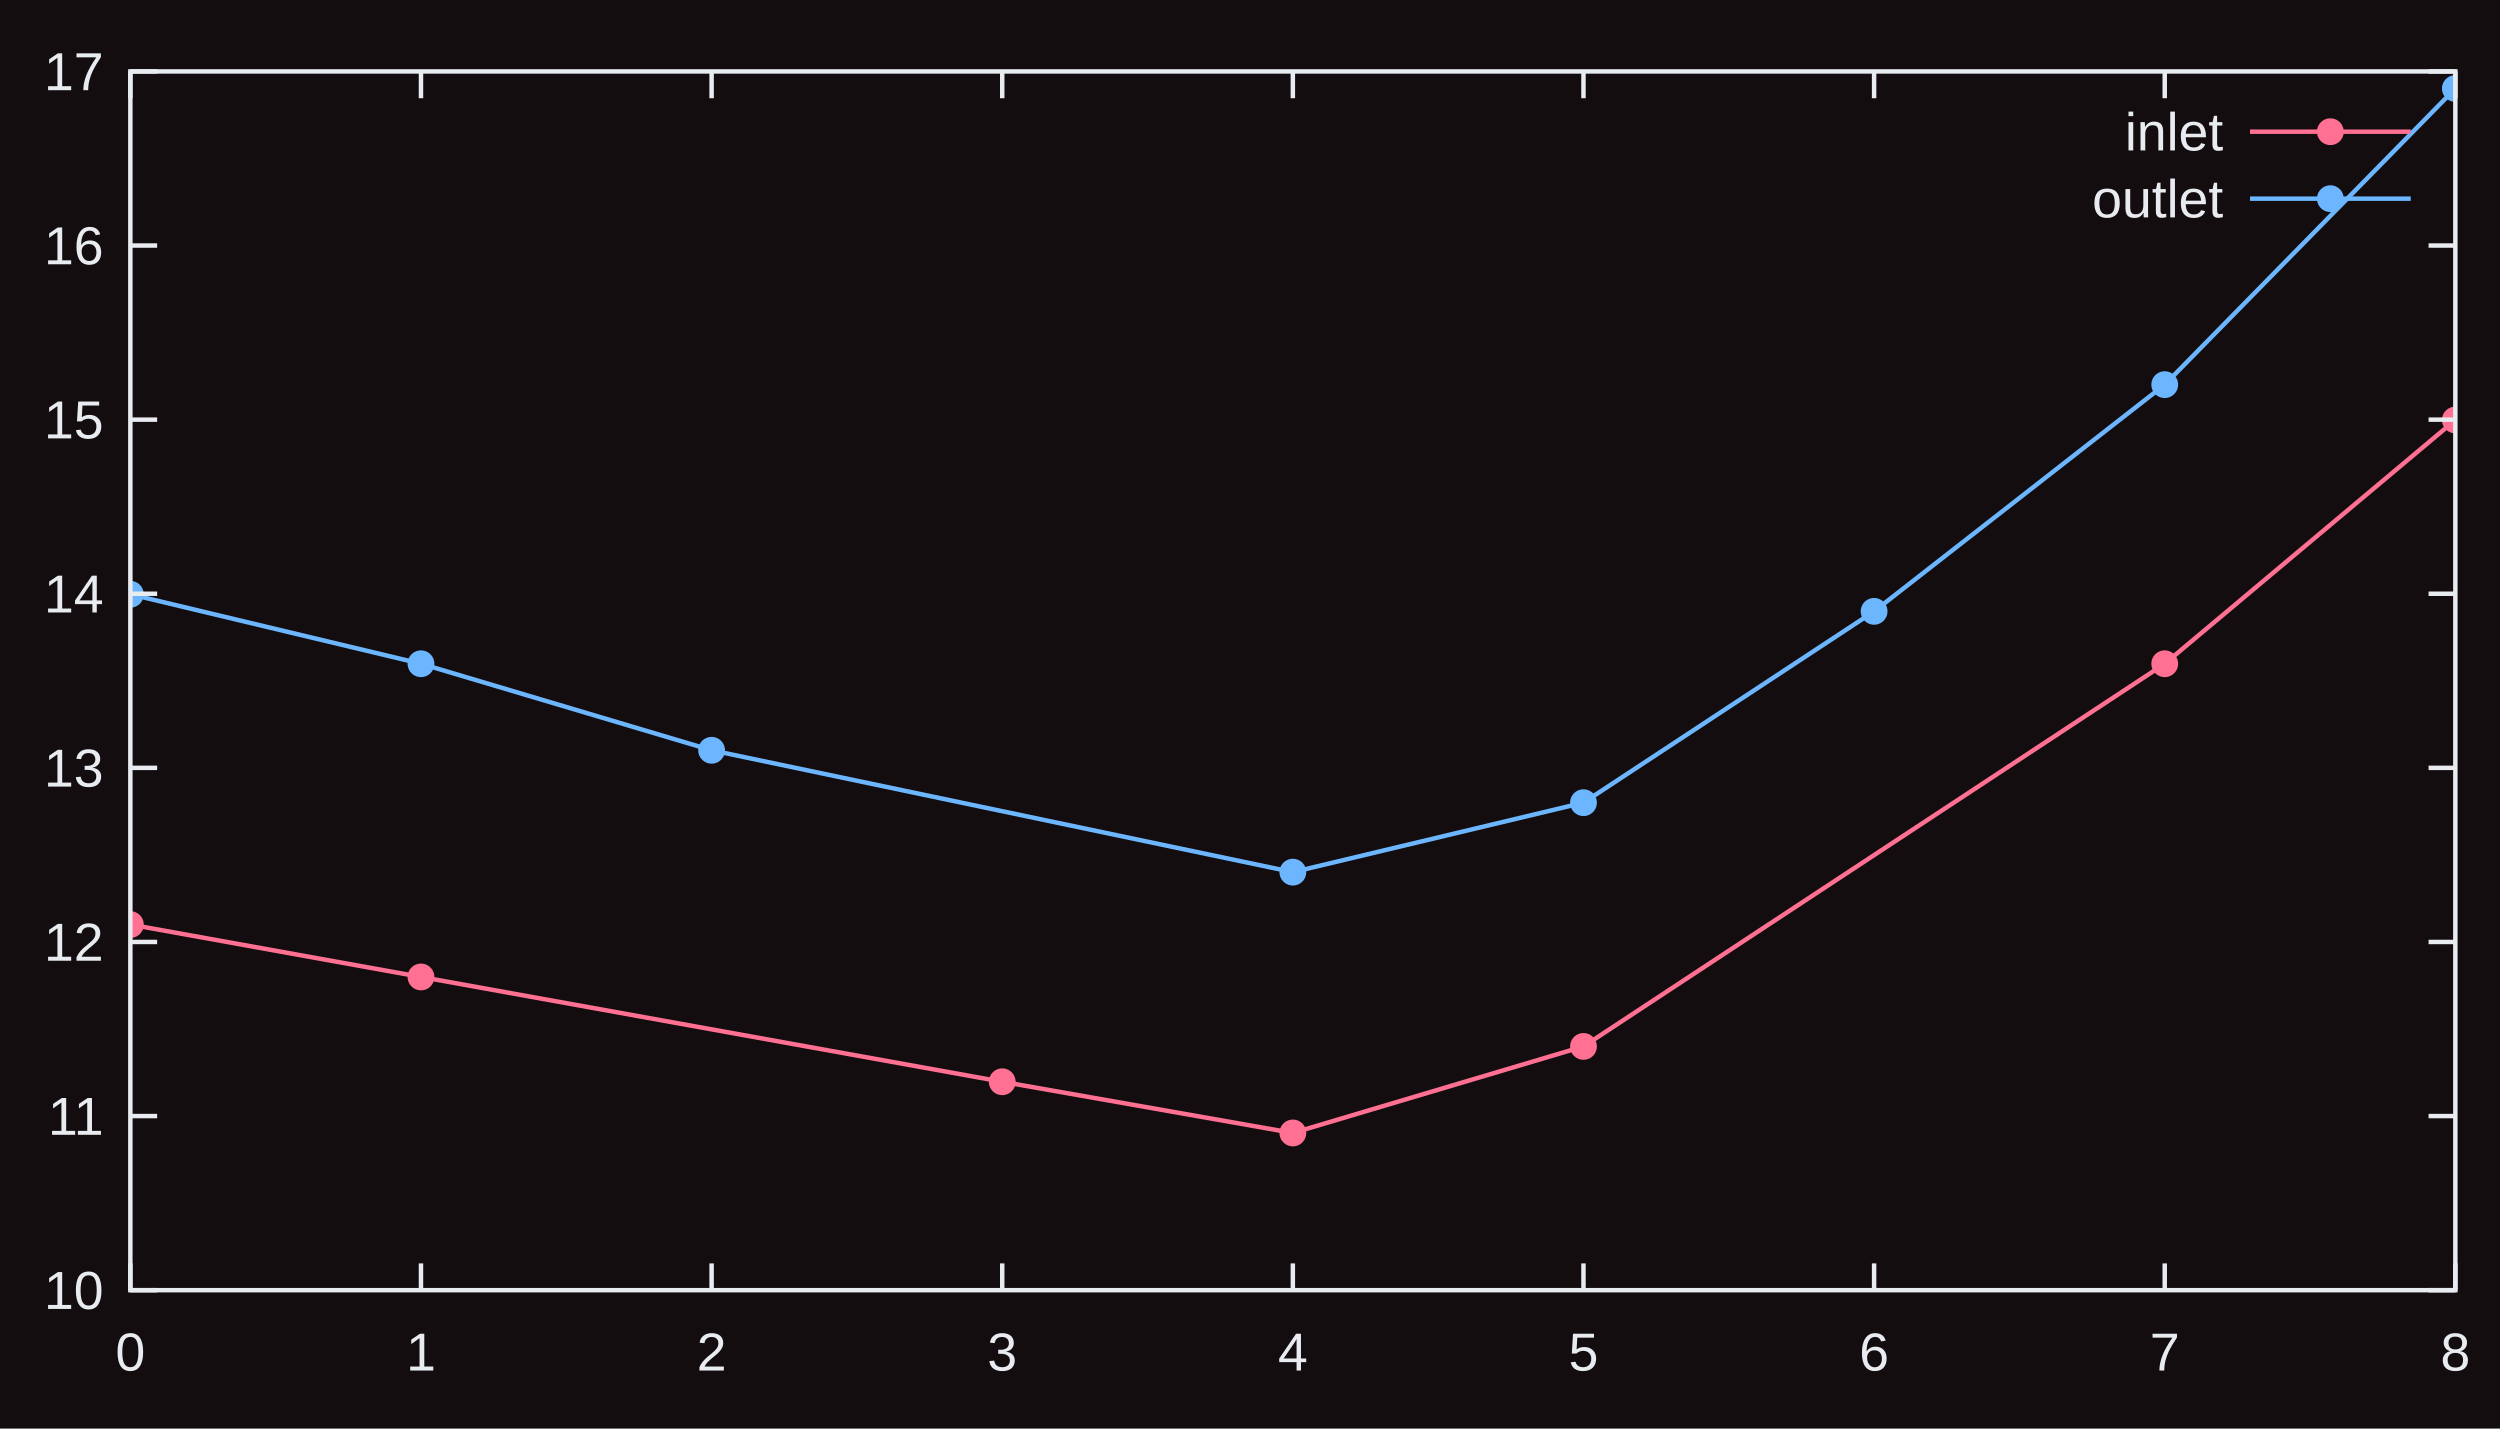
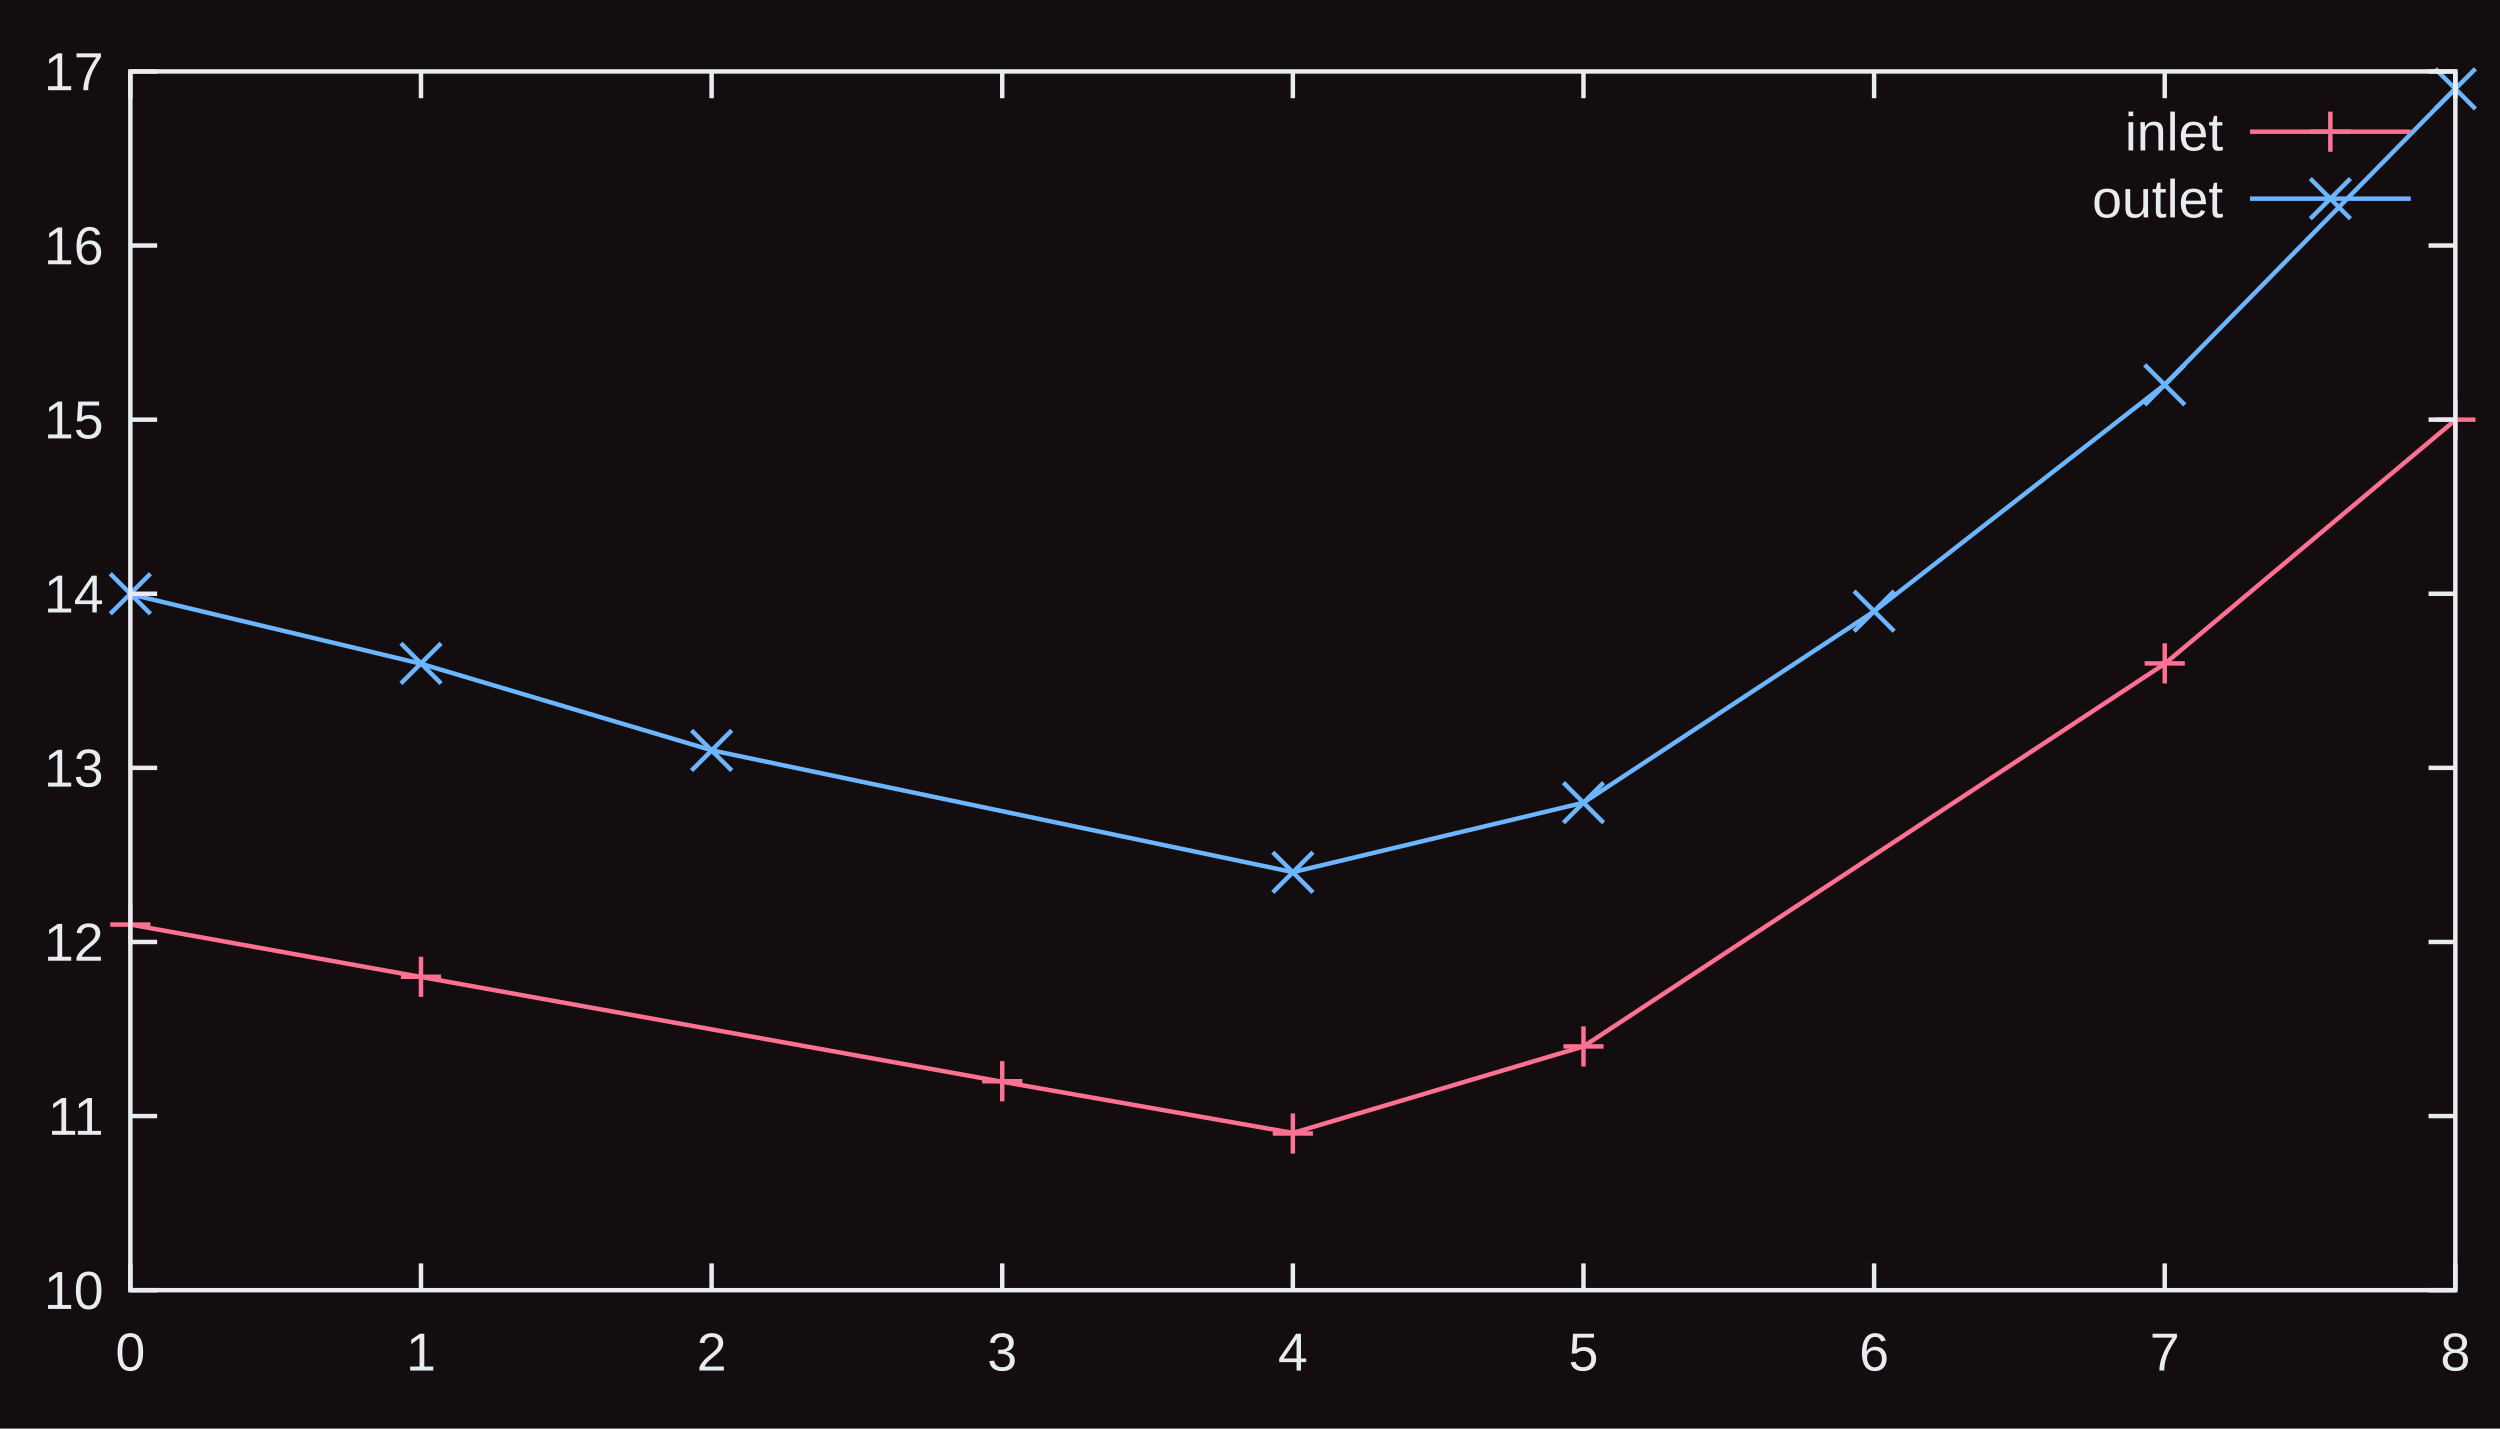
<svg xmlns="http://www.w3.org/2000/svg" width="560" height="320" viewBox="0 0 560 320" font-family="Arial,Helvetica,sans-serif" font-size="12" fill="#e8ecf0" data-theme="night" data-frame="#e8ecf0" data-grid-color="#5c4950">
  <rect x="0" y="0" width="560" height="320" fill="#130d0f" stroke="none" stroke-width="0" />
  <g class="fs-axes" data-area="29.2 550 16 289" data-x="0 8e0" data-y="1e1 1.7e1" data-log="0 0" data-grid="0" data-font-size="12" data-xformat="%h" data-yformat="%h">
    <g class="fs-grid" display="none">
      <polyline fill="none" stroke="#5c4950" stroke-width="0.5" stroke-dasharray="2,3" points="29.2,289 29.2,16" />
      <polyline fill="none" stroke="#5c4950" stroke-width="0.5" stroke-dasharray="2,3" points="94.3,289 94.3,16" />
      <polyline fill="none" stroke="#5c4950" stroke-width="0.5" stroke-dasharray="2,3" points="159.4,289 159.4,16" />
      <polyline fill="none" stroke="#5c4950" stroke-width="0.5" stroke-dasharray="2,3" points="224.5,289 224.5,16" />
      <polyline fill="none" stroke="#5c4950" stroke-width="0.5" stroke-dasharray="2,3" points="289.6,289 289.6,16" />
      <polyline fill="none" stroke="#5c4950" stroke-width="0.5" stroke-dasharray="2,3" points="354.7,289 354.7,16" />
      <polyline fill="none" stroke="#5c4950" stroke-width="0.5" stroke-dasharray="2,3" points="419.8,289 419.8,16" />
      <polyline fill="none" stroke="#5c4950" stroke-width="0.5" stroke-dasharray="2,3" points="484.9,289 484.9,16" />
      <polyline fill="none" stroke="#5c4950" stroke-width="0.5" stroke-dasharray="2,3" points="550,289 550,16" />
      <polyline fill="none" stroke="#5c4950" stroke-width="0.5" stroke-dasharray="2,3" points="29.2,289 550,289" />
      <polyline fill="none" stroke="#5c4950" stroke-width="0.5" stroke-dasharray="2,3" points="29.2,250 550,250" />
      <polyline fill="none" stroke="#5c4950" stroke-width="0.5" stroke-dasharray="2,3" points="29.2,211 550,211" />
      <polyline fill="none" stroke="#5c4950" stroke-width="0.5" stroke-dasharray="2,3" points="29.2,172 550,172" />
      <polyline fill="none" stroke="#5c4950" stroke-width="0.5" stroke-dasharray="2,3" points="29.2,133 550,133" />
      <polyline fill="none" stroke="#5c4950" stroke-width="0.5" stroke-dasharray="2,3" points="29.2,94 550,94" />
      <polyline fill="none" stroke="#5c4950" stroke-width="0.5" stroke-dasharray="2,3" points="29.2,55 550,55" />
      <polyline fill="none" stroke="#5c4950" stroke-width="0.5" stroke-dasharray="2,3" points="29.2,16 550,16" />
    </g>
    <svg class="fs-plot" x="29.2" y="16" width="520.8" height="273" viewBox="0 0 1 1" preserveAspectRatio="none" overflow="hidden">
      <g class="fs-series" data-series="1">
        <polyline fill="none" stroke="#ff7092" stroke-width="1" stroke-linejoin="round" vector-effect="non-scaling-stroke" points="0,0.7 0.125,0.743 0.375,0.829 0.5,0.871 0.625,0.8 0.875,0.486 1,0.286" />
-         <path fill="none" stroke="#ff7092" stroke-width="6" stroke-linecap="round" vector-effect="non-scaling-stroke" d="M0,0.7h0 M0.125,0.743h0 M0.375,0.829h0 M0.5,0.871h0 M0.625,0.8h0 M0.875,0.486h0 M1,0.286h0" />
+         <path class="fs-pts" data-pt="1" data-size="9" data-lw="1" data-color="#ff7092" fill="none" stroke="none" d="M0,0.7 M0.125,0.743 M0.375,0.829 M0.5,0.871 M0.625,0.8 M0.875,0.486 M1,0.286" />
      </g>
      <g class="fs-series" data-series="2">
        <polyline fill="none" stroke="#6cb6ff" stroke-width="1" stroke-linejoin="round" vector-effect="non-scaling-stroke" points="0,0.429 0.125,0.486 0.25,0.557 0.5,0.657 0.625,0.6 0.75,0.443 0.875,0.257 1,0.014" />
-         <path fill="none" stroke="#6cb6ff" stroke-width="6" stroke-linecap="round" vector-effect="non-scaling-stroke" d="M0,0.429h0 M0.125,0.486h0 M0.25,0.557h0 M0.5,0.657h0 M0.625,0.6h0 M0.75,0.443h0 M0.875,0.257h0 M1,0.014h0" />
+         <path class="fs-pts" data-pt="2" data-size="9" data-lw="1" data-color="#6cb6ff" fill="none" stroke="none" d="M0,0.429 M0.125,0.486 M0.25,0.557 M0.5,0.657 M0.625,0.6 M0.75,0.443 M0.875,0.257 M1,0.014" />
      </g>
+     </svg>
+     <svg class="fs-marks" x="29.2" y="16" width="520.8" height="273" viewBox="0 0 520.8 273" overflow="visible">
+       <path data-series="1" fill="none" stroke="#ff7092" stroke-width="1" d="M-4.5,191.1H4.5M0,186.6V195.6M60.6,202.8H69.6M65.1,198.3V207.3M190.8,226.2H199.8M195.3,221.7V230.7M255.9,237.9H264.9M260.4,233.4V242.4M321,218.4H330M325.5,213.9V222.9M451.2,132.6H460.2M455.7,128.1V137.1M516.3,78H525.3M520.8,73.5V82.5" />
+       <path data-series="2" fill="none" stroke="#6cb6ff" stroke-width="1" d="M-4.5,112.5L4.5,121.5M4.5,112.5L-4.5,121.5M60.6,128.1L69.6,137.1M69.6,128.1L60.6,137.1M125.7,147.6L134.7,156.6M134.7,147.6L125.7,156.6M255.9,174.9L264.9,183.9M264.9,174.9L255.9,183.9M321,159.3L330,168.3M330,159.3L321,168.3M386.1,116.4L395.1,125.4M395.1,116.4L386.1,125.4M451.2,65.7L460.2,74.7M460.2,65.7L451.2,74.7M516.3,-0.6L525.3,8.4M525.3,-0.6L516.3,8.4" />
    </svg>
    <rect x="29.2" y="16" width="520.8" height="273" fill="none" stroke="#e8ecf0" stroke-width="1" />
    <g class="fs-xticks">
      <polyline fill="none" stroke="#e8ecf0" stroke-width="1" points="29.2,289 29.2,283" />
      <polyline fill="none" stroke="#e8ecf0" stroke-width="1" points="29.2,16 29.2,22" />
      <text x="29.2" y="307" text-anchor="middle">0</text>
      <polyline fill="none" stroke="#e8ecf0" stroke-width="1" points="94.3,289 94.3,283" />
      <polyline fill="none" stroke="#e8ecf0" stroke-width="1" points="94.3,16 94.3,22" />
      <text x="94.3" y="307" text-anchor="middle">1</text>
      <polyline fill="none" stroke="#e8ecf0" stroke-width="1" points="159.4,289 159.4,283" />
      <polyline fill="none" stroke="#e8ecf0" stroke-width="1" points="159.4,16 159.4,22" />
      <text x="159.4" y="307" text-anchor="middle">2</text>
      <polyline fill="none" stroke="#e8ecf0" stroke-width="1" points="224.5,289 224.5,283" />
      <polyline fill="none" stroke="#e8ecf0" stroke-width="1" points="224.5,16 224.5,22" />
      <text x="224.5" y="307" text-anchor="middle">3</text>
      <polyline fill="none" stroke="#e8ecf0" stroke-width="1" points="289.6,289 289.6,283" />
      <polyline fill="none" stroke="#e8ecf0" stroke-width="1" points="289.6,16 289.6,22" />
      <text x="289.6" y="307" text-anchor="middle">4</text>
      <polyline fill="none" stroke="#e8ecf0" stroke-width="1" points="354.7,289 354.7,283" />
      <polyline fill="none" stroke="#e8ecf0" stroke-width="1" points="354.7,16 354.7,22" />
      <text x="354.7" y="307" text-anchor="middle">5</text>
      <polyline fill="none" stroke="#e8ecf0" stroke-width="1" points="419.8,289 419.8,283" />
      <polyline fill="none" stroke="#e8ecf0" stroke-width="1" points="419.8,16 419.8,22" />
      <text x="419.8" y="307" text-anchor="middle">6</text>
      <polyline fill="none" stroke="#e8ecf0" stroke-width="1" points="484.9,289 484.9,283" />
      <polyline fill="none" stroke="#e8ecf0" stroke-width="1" points="484.9,16 484.9,22" />
      <text x="484.9" y="307" text-anchor="middle">7</text>
      <polyline fill="none" stroke="#e8ecf0" stroke-width="1" points="550,289 550,283" />
      <polyline fill="none" stroke="#e8ecf0" stroke-width="1" points="550,16 550,22" />
      <text x="550" y="307" text-anchor="middle">8</text>
    </g>
    <g class="fs-yticks">
      <polyline fill="none" stroke="#e8ecf0" stroke-width="1" points="29.2,289 35.2,289" />
      <polyline fill="none" stroke="#e8ecf0" stroke-width="1" points="550,289 544,289" />
      <text x="23.2" y="293.2" text-anchor="end">10</text>
      <polyline fill="none" stroke="#e8ecf0" stroke-width="1" points="29.2,250 35.2,250" />
      <polyline fill="none" stroke="#e8ecf0" stroke-width="1" points="550,250 544,250" />
      <text x="23.2" y="254.2" text-anchor="end">11</text>
      <polyline fill="none" stroke="#e8ecf0" stroke-width="1" points="29.2,211 35.2,211" />
      <polyline fill="none" stroke="#e8ecf0" stroke-width="1" points="550,211 544,211" />
      <text x="23.2" y="215.2" text-anchor="end">12</text>
      <polyline fill="none" stroke="#e8ecf0" stroke-width="1" points="29.2,172 35.2,172" />
      <polyline fill="none" stroke="#e8ecf0" stroke-width="1" points="550,172 544,172" />
      <text x="23.2" y="176.2" text-anchor="end">13</text>
      <polyline fill="none" stroke="#e8ecf0" stroke-width="1" points="29.2,133 35.2,133" />
      <polyline fill="none" stroke="#e8ecf0" stroke-width="1" points="550,133 544,133" />
      <text x="23.2" y="137.2" text-anchor="end">14</text>
      <polyline fill="none" stroke="#e8ecf0" stroke-width="1" points="29.2,94 35.2,94" />
      <polyline fill="none" stroke="#e8ecf0" stroke-width="1" points="550,94 544,94" />
      <text x="23.2" y="98.2" text-anchor="end">15</text>
      <polyline fill="none" stroke="#e8ecf0" stroke-width="1" points="29.2,55 35.2,55" />
      <polyline fill="none" stroke="#e8ecf0" stroke-width="1" points="550,55 544,55" />
      <text x="23.2" y="59.2" text-anchor="end">16</text>
      <polyline fill="none" stroke="#e8ecf0" stroke-width="1" points="29.2,16 35.2,16" />
      <polyline fill="none" stroke="#e8ecf0" stroke-width="1" points="550,16 544,16" />
      <text x="23.2" y="20.2" text-anchor="end">17</text>
    </g>
    <g class="fs-key-entry" data-series="1">
      <polyline fill="none" stroke="#ff7092" stroke-width="1" points="504,29.5 540,29.5" />
-       <path fill="none" stroke="#ff7092" stroke-width="6" stroke-linecap="round" d="M522,29.5h0" />
+       <path fill="none" stroke="#ff7092" stroke-width="1" d="M517.5,29.5H526.5M522,25V34" />
      <text x="498" y="33.7" text-anchor="end">inlet</text>
    </g>
    <g class="fs-key-entry" data-series="2">
      <polyline fill="none" stroke="#6cb6ff" stroke-width="1" points="504,44.5 540,44.5" />
-       <path fill="none" stroke="#6cb6ff" stroke-width="6" stroke-linecap="round" d="M522,44.5h0" />
+       <path fill="none" stroke="#6cb6ff" stroke-width="1" d="M517.5,40L526.5,49M526.5,40L517.5,49" />
      <text x="498" y="48.7" text-anchor="end">outlet</text>
    </g>
  </g>
</svg>
